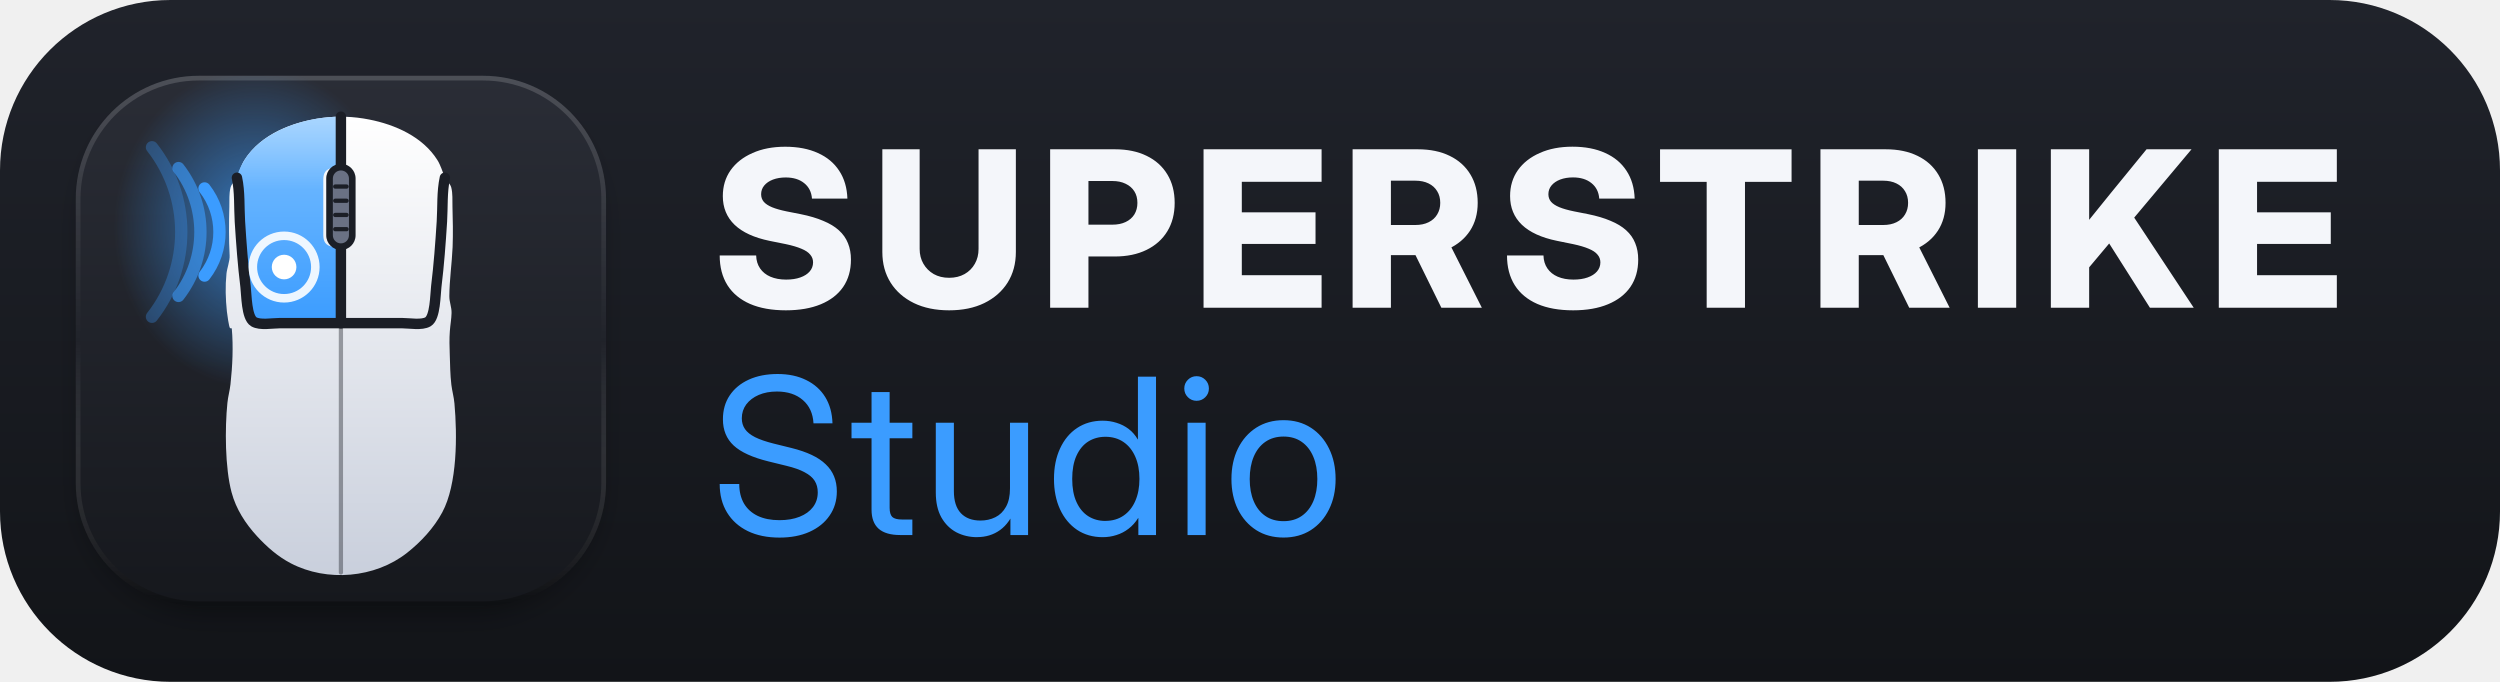
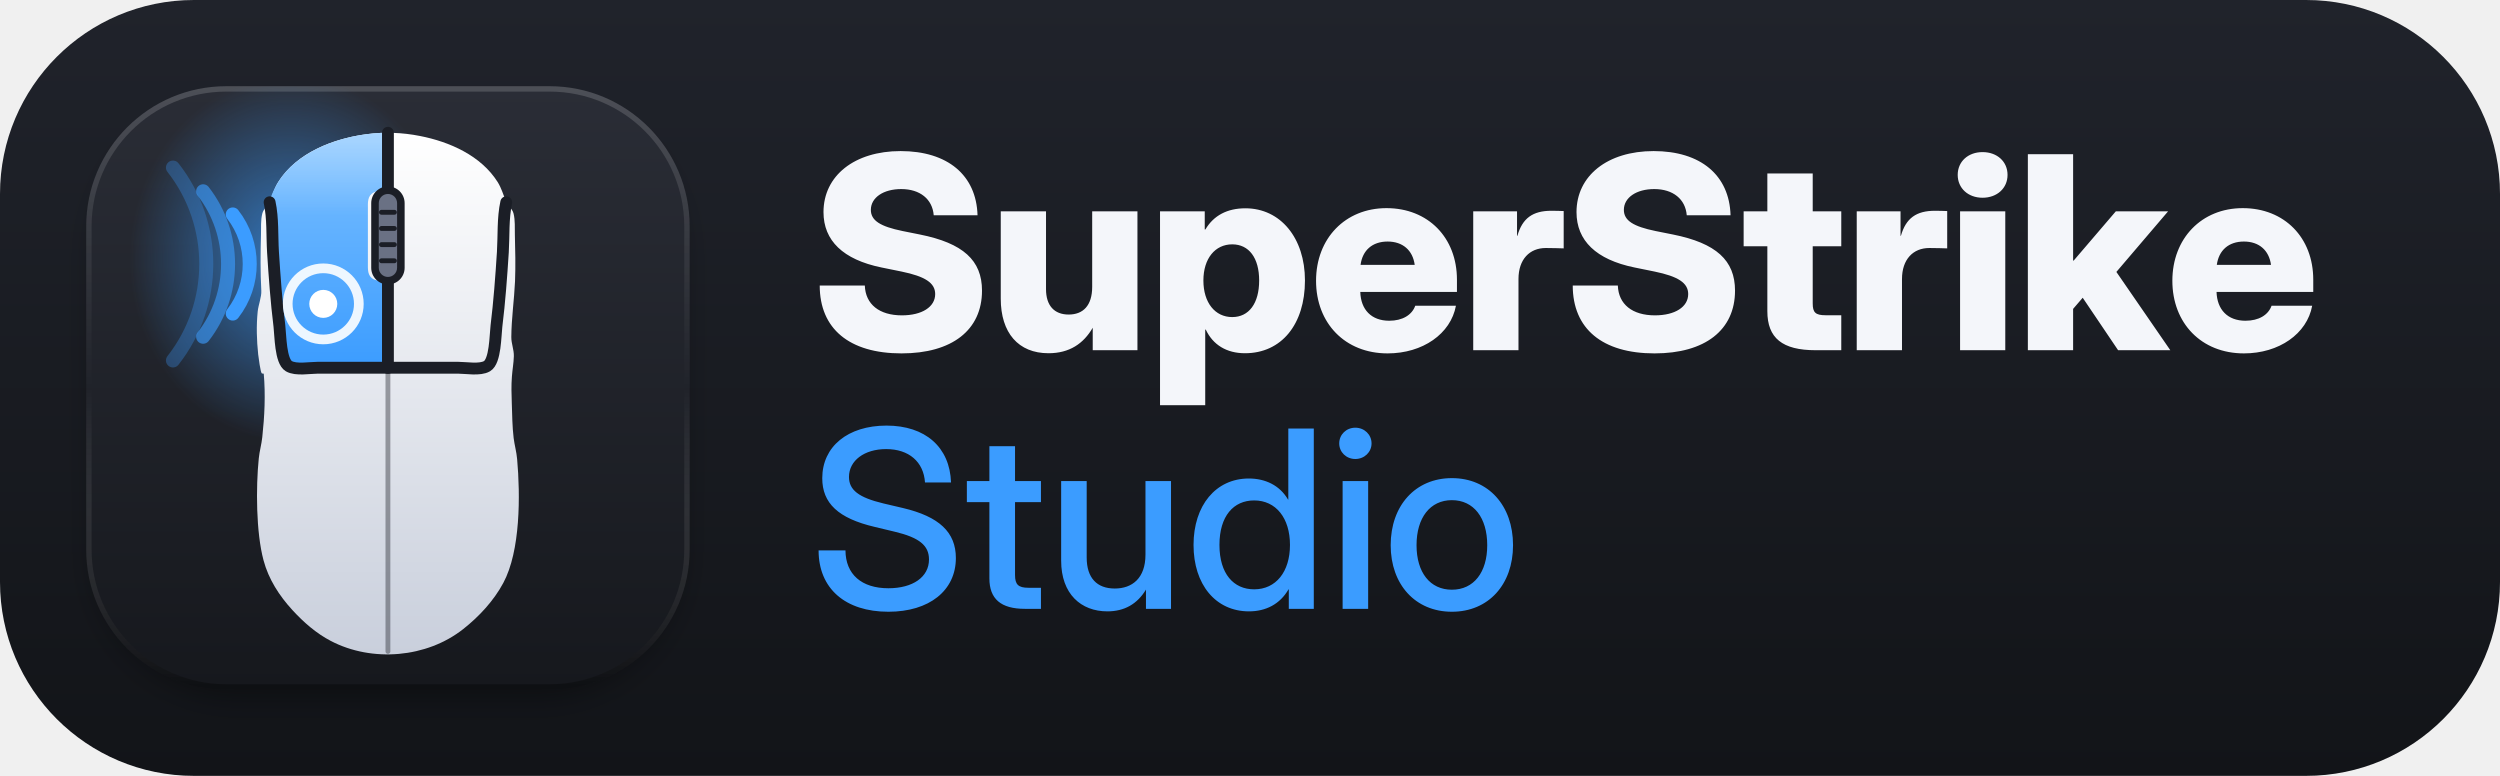
- <svg xmlns="http://www.w3.org/2000/svg" viewBox="0 0 528 144" width="528" height="144">
+ <svg xmlns="http://www.w3.org/2000/svg" viewBox="0 0 464 144" width="464" height="144">
  <defs>
    <linearGradient id="base" x1="0" y1="0" x2="0" y2="1">
      <stop offset="0" stop-color="#2a2d36" />
      <stop offset="1" stop-color="#16181d" />
    </linearGradient>
    <linearGradient id="rim" x1="0" y1="0" x2="0" y2="1">
      <stop offset="0" stop-color="#fff" stop-opacity=".16" />
      <stop offset=".5" stop-color="#fff" stop-opacity="0" />
      <stop offset="1" stop-color="#000" stop-opacity=".35" />
    </linearGradient>
    <filter id="sh" x="-20%" y="-20%" width="140%" height="150%">
      <feGaussianBlur stdDeviation="3" />
    </filter>
    <linearGradient id="acc" x1="0" y1="0" x2="0" y2="1">
      <stop offset="0" stop-color="#7cc0ff" />
      <stop offset="1" stop-color="#3b9cff" />
    </linearGradient>
    <linearGradient id="body" x1="0" y1="0" x2="0" y2="1">
      <stop offset="0" stop-color="#ffffff" />
      <stop offset="1" stop-color="#c9cfdc" />
    </linearGradient>
    <linearGradient id="hi" x1="0" y1="0" x2="0" y2="1">
      <stop offset="0" stop-color="#fff" stop-opacity=".35" />
      <stop offset=".35" stop-color="#fff" stop-opacity="0" />
    </linearGradient>
    <radialGradient id="glow" cx=".5" cy=".5" r=".5">
      <stop offset="0" stop-color="#3b9cff" stop-opacity=".7" />
      <stop offset="1" stop-color="#3b9cff" stop-opacity="0" />
    </radialGradient>
    <clipPath id="cl">
      <rect x="8" y="8" width="112" height="112" rx="26" />
    </clipPath>
    <linearGradient id="plate" x1="0" y1="0" x2="0" y2="1">
      <stop offset="0" stop-color="#20232b" />
      <stop offset="1" stop-color="#121418" />
    </linearGradient>
  </defs>
-   <rect width="528" height="144" rx="36" fill="url(#plate)" />
+   <rect width="464" height="144" rx="36" fill="url(#plate)" />
  <g transform="translate(8 8)">
    <rect x="10" y="13" width="108" height="108" rx="26" fill="#000" opacity=".4" filter="url(#sh)" />
    <rect x="8" y="8" width="112" height="112" rx="26" fill="url(#base)" />
    <rect x="8.5" y="8.5" width="111" height="111" rx="25.5" fill="none" stroke="url(#rim)" />
    <g clip-path="url(#cl)">
      <ellipse cx="46" cy="40" rx="30" ry="34" fill="url(#glow)" />
      <path d="M35.2 31.8A15 15 0 0 1 35.2 50.2" fill="none" stroke="#3b9cff" stroke-width="2.6" stroke-linecap="round" opacity="1" />
      <path d="M29.7 27.5A22 22 0 0 1 29.7 54.5" fill="none" stroke="#3b9cff" stroke-width="2.6" stroke-linecap="round" opacity="0.62" />
      <path d="M24.1 23.1A29 29 0 0 1 24.1 58.9" fill="none" stroke="#3b9cff" stroke-width="2.6" stroke-linecap="round" opacity="0.3" />
    </g>
    <g transform="translate(38.50 15.40) scale(0.1)">
      <path d="M24.5 459.5C28 497.9 26 539.1 21.8 577.4C20.4 590.6 16.6 603.5 15.3 616.8C9.8 670.6 10.2 754 24.1 805.9C33.5 841.1 53.3 871.7 77.8 898.4C98.5 920.9 121.9 941.5 149.2 955.7C225.7 995.6 327.1 987 394.8 933.5C424.2 910.3 451.4 881 469.1 848C501.1 788.6 500.8 684.9 494.8 618.2C493.7 604.9 489.9 592 488.3 578.8C485.8 557.7 485.6 536 484.9 514.9C484.3 498.3 483.8 481.4 485.1 464.9C486 452.2 488.4 439.7 488.7 427.1C489 414.7 483.9 403.8 484 391.6C484.2 357.1 489.4 322.4 490.9 287.9C492 259.1 491.4 230.6 490.6 201.9C490.2 188.6 491.4 175.1 488.1 162.1C485.7 152.9 477.6 148.6 474.3 140.4C469.2 127.9 465.9 115.5 458.6 103.8C427.6 54.8 369.6 29.2 314.6 18.4C281.9 11.9 248.2 10.6 215.1 15.1C153.6 23.3 86 49.1 51.4 103.8C44.1 115.5 40.8 127.9 35.7 140.4C32.4 148.6 24.3 152.9 21.9 162.1C18.6 175.1 19.8 188.7 19.4 201.9C18.4 236.7 18.2 271.1 20 305.9C20.6 316.9 14.5 332.2 13.3 344.1C10.6 370.6 11.4 397.5 14.2 423.9C14.7 428.3 18.5 457.6 20.9 459C22 459.6 23.3 459.3 24.5 459.5Z" fill="url(#body)" />
      <path d="M251 286.6C243.7 286.6 235.3 287.8 228.6 284.4C216.6 278.2 217.8 265.7 217.8 254L217.8 203.8L217.8 153.6C217.8 141.9 216.6 129.4 228.6 123.2C235.3 119.8 243.7 121 251 121C246.6 85.1 250.9 48.5 246.4 12.5C246.4 12.4 236.5 12.9 228.9 13.6C210.6 15.2 192.3 18.3 174.6 23.1C122.7 37 69.4 65.7 44.8 115.7C41 123.5 36.8 132.7 35.4 141.4C34.8 145.2 37.9 155.2 38.4 159.7C39.7 170.9 40.2 182.3 40.5 193.7C41.9 250 46 306.2 52.5 362.2C55 383.6 53.9 425.1 66.9 441.7C73.3 449.9 86 450.1 95.4 450C104.8 449.9 114.1 448.7 123.5 448.5C142.8 448.1 162.1 448.6 181.3 448.6L233.4 448.8L251 448.8C251.1 394.7 250.9 340.7 251 286.6Z" fill="url(#acc)" />
      <path d="M251 286.6C243.7 286.6 235.3 287.8 228.6 284.4C216.6 278.2 217.8 265.7 217.8 254L217.8 203.8L217.8 153.6C217.8 141.9 216.6 129.4 228.6 123.2C235.3 119.8 243.7 121 251 121C246.6 85.1 250.9 48.5 246.4 12.5C246.4 12.4 236.5 12.9 228.9 13.6C210.6 15.2 192.3 18.3 174.6 23.1C122.7 37 69.4 65.7 44.8 115.7C41 123.5 36.8 132.7 35.4 141.4C34.8 145.2 37.9 155.2 38.4 159.7C39.7 170.9 40.2 182.3 40.5 193.7C41.9 250 46 306.2 52.5 362.2C55 383.6 53.9 425.1 66.9 441.7C73.3 449.9 86 450.1 95.4 450C104.8 449.9 114.1 448.7 123.5 448.5C142.8 448.1 162.1 448.6 181.3 448.6L233.4 448.8L251 448.8C251.1 394.7 250.9 340.7 251 286.6Z" fill="url(#hi)" />
      <g fill="none" stroke="#1b1e26" stroke-width="22" stroke-linecap="round" stroke-linejoin="round">
        <path d="M255 12.4V121M255 287V448.8" />
        <path d="M35.4 141.4C41.9 171.5 39.8 203.2 41.7 234 44.6 279.6 48 325.9 53.6 371.3 55.7 388.6 55.5 436.4 71.1 445.6 84.3 453.4 110.1 448.5 125 448.5H385C399.9 448.5 425.7 453.4 438.9 445.6 454.5 436.4 454.3 388.6 456.4 371.3 462 325.9 465.4 279.6 468.3 234 470.2 203.2 468.1 171.5 474.6 141.4" />
        <path d="M255 450V975" stroke-width="9" opacity=".4" />
      </g>
      <rect x="224" y="112" width="62" height="182" rx="31" fill="#1b1e26" />
      <rect x="238" y="126" width="34" height="154" rx="17" fill="#6a7184" />
      <g stroke="#1b1e26" stroke-width="9" stroke-linecap="round">
        <path d="M243 160H267M243 190H267M243 220H267M243 250H267" />
      </g>
    </g>
    <circle cx="52.00" cy="48.40" r="2.6" fill="#fff" />
    <circle cx="52.00" cy="48.40" r="6.6" fill="none" stroke="#fff" stroke-width="1.8" opacity=".9" />
  </g>
-   <path fill="#f4f6fa" transform="translate(150.5 65)" d="m 15.48,0.54 q -4.45,0 -7.57,-1.35 Q 4.78,-2.18 3.14,-4.76 1.5,-7.37 1.5,-11.05 h 7.7 q 0.04,1.59 0.83,2.74 0.79,1.15 2.18,1.75 1.42,0.61 3.32,0.61 1.73,0 2.99,-0.45 1.28,-0.45 1.98,-1.26 0.72,-0.83 0.72,-1.93 0,-0.94 -0.61,-1.64 -0.58,-0.72 -1.86,-1.24 -1.26,-0.54 -3.28,-0.97 L 12.04,-14.13 Q 7.14,-15.14 4.65,-17.52 2.16,-19.92 2.16,-23.58 q 0,-3.12 1.64,-5.46 1.66,-2.34 4.63,-3.64 2.96,-1.33 6.9,-1.33 4.02,0 6.92,1.33 2.9,1.3 4.49,3.75 1.62,2.45 1.73,5.88 h -7.48 q -0.16,-2.09 -1.66,-3.28 -1.48,-1.19 -3.89,-1.19 -1.5,0 -2.7,0.45 -1.17,0.45 -1.84,1.26 -0.65,0.79 -0.65,1.84 0,0.92 0.56,1.59 0.56,0.65 1.75,1.15 1.19,0.49 3.1,0.88 l 2.94,0.58 q 2.79,0.56 4.78,1.42 2.02,0.83 3.3,2 1.3,1.17 1.91,2.72 0.63,1.53 0.63,3.46 0,3.37 -1.64,5.77 -1.64,2.38 -4.72,3.66 -3.08,1.28 -7.39,1.28 z m 34.47,0 q -4.27,0 -7.43,-1.53 -3.17,-1.55 -4.92,-4.31 -1.75,-2.79 -1.75,-6.47 v -21.7 h 7.88 v 21.05 q 0,1.75 0.79,3.12 0.79,1.37 2.18,2.18 1.39,0.79 3.26,0.79 1.86,0 3.26,-0.79 1.39,-0.79 2.16,-2.16 0.79,-1.37 0.79,-3.14 v -21.05 h 7.88 v 21.7 q 0,3.68 -1.75,6.47 -1.75,2.76 -4.92,4.31 -3.14,1.53 -7.41,1.53 z M 71.29,0 v -33.47 h 13.7 q 3.86,0 6.69,1.39 2.83,1.37 4.36,3.91 1.55,2.54 1.55,6.02 0,3.46 -1.55,6 -1.55,2.54 -4.4,3.93 -2.83,1.39 -6.69,1.39 h -9.07 v -6.72 h 8.56 q 1.62,0 2.79,-0.56 1.19,-0.56 1.84,-1.59 0.65,-1.06 0.65,-2.45 0,-1.44 -0.65,-2.45 -0.65,-1.03 -1.84,-1.59 -1.17,-0.58 -2.79,-0.58 H 79.38 V 0 Z m 32.4,0 v -33.47 h 24.93 v 6.87 h -16.85 v 6.45 h 15.57 v 6.67 h -15.57 v 6.6 h 16.85 V 0 Z m 31.48,0 v -33.47 h 13.79 q 3.89,0 6.72,1.39 2.83,1.37 4.36,3.91 1.55,2.54 1.55,6.02 0,3.39 -1.62,5.88 -1.62,2.47 -4.54,3.82 -2.92,1.33 -6.92,1.33 h -8.42 v -6.36 h 8.33 q 1.62,0 2.79,-0.58 1.19,-0.58 1.82,-1.64 0.65,-1.06 0.65,-2.45 0,-1.44 -0.65,-2.47 -0.63,-1.06 -1.82,-1.64 -1.17,-0.58 -2.81,-0.58 h -5.14 V 0 Z m 18.75,0 -7.46,-15.16 h 8.36 L 162.47,0 Z M 181.75,0.54 q -4.45,0 -7.57,-1.35 -3.12,-1.37 -4.76,-3.95 -1.64,-2.61 -1.64,-6.29 h 7.7 q 0.04,1.59 0.83,2.74 0.79,1.15 2.18,1.75 1.42,0.61 3.32,0.61 1.73,0 2.99,-0.45 1.28,-0.45 1.98,-1.26 0.72,-0.83 0.72,-1.93 0,-0.94 -0.61,-1.64 -0.58,-0.72 -1.86,-1.24 -1.26,-0.54 -3.28,-0.97 l -3.44,-0.7 q -4.9,-1.01 -7.39,-3.39 -2.49,-2.4 -2.49,-6.06 0,-3.12 1.64,-5.46 1.66,-2.34 4.63,-3.64 2.96,-1.33 6.9,-1.33 4.02,0 6.92,1.33 2.9,1.3 4.49,3.75 1.62,2.45 1.73,5.88 h -7.48 q -0.16,-2.09 -1.66,-3.28 -1.48,-1.19 -3.89,-1.19 -1.5,0 -2.7,0.45 -1.17,0.45 -1.84,1.26 -0.65,0.79 -0.65,1.84 0,0.92 0.56,1.59 0.56,0.65 1.75,1.15 1.19,0.49 3.1,0.88 l 2.94,0.58 q 2.79,0.56 4.78,1.42 2.02,0.83 3.3,2 1.3,1.17 1.91,2.72 0.63,1.53 0.63,3.46 0,3.37 -1.64,5.77 -1.64,2.38 -4.72,3.66 Q 186.06,0.54 181.75,0.54 Z M 200.1,-26.59 v -6.87 h 27.78 v 6.87 h -9.84 V 0 h -8.09 V -26.59 Z M 233.98,0 v -33.47 h 13.79 q 3.89,0 6.72,1.39 2.83,1.37 4.36,3.91 1.55,2.54 1.55,6.02 0,3.39 -1.62,5.88 -1.62,2.47 -4.54,3.82 -2.92,1.33 -6.92,1.33 h -8.42 v -6.36 h 8.33 q 1.62,0 2.79,-0.58 1.19,-0.58 1.82,-1.64 0.65,-1.06 0.65,-2.45 0,-1.44 -0.65,-2.47 -0.63,-1.06 -1.82,-1.64 -1.17,-0.58 -2.81,-0.58 h -5.14 V 0 Z m 18.75,0 -7.46,-15.16 h 8.36 L 261.27,0 Z m 22.59,-33.47 V 0 h -8.09 v -33.47 z m 13.22,27.54 v -9.91 q 1.12,-1.42 2.27,-2.83 1.15,-1.42 2.27,-2.81 1.15,-1.42 2.29,-2.83 l 7.48,-9.16 h 9.5 l -14.06,16.76 h -0.7 z M 282.64,0 v -33.47 h 8.09 v 8.27 9.03 3.82 V 0 Z m 20.93,0 -9.1,-14.35 4.85,-6.09 L 312.82,0 Z m 14.54,0 v -33.47 h 24.93 v 6.87 h -16.85 v 6.45 h 15.57 v 6.67 h -15.57 v 6.6 h 16.85 V 0 Z" />
-   <path fill="#3b9cff" transform="translate(150.25 113)" d="m 14.38,0.54 q -3.86,0 -6.69,-1.37 Q 4.85,-2.22 3.3,-4.76 1.75,-7.3 1.75,-10.78 h 4.13 q 0,2.38 0.99,4.11 1.01,1.71 2.92,2.63 1.91,0.9 4.58,0.9 2.45,0 4.25,-0.72 1.82,-0.72 2.83,-2.04 1.01,-1.33 1.01,-3.12 0,-1.39 -0.65,-2.43 -0.65,-1.03 -2.11,-1.8 -1.44,-0.79 -3.86,-1.37 l -3.75,-0.92 q -5.12,-1.26 -7.39,-3.37 -2.27,-2.11 -2.27,-5.53 0,-2.9 1.42,-5.03 1.44,-2.16 4.04,-3.35 2.61,-1.19 6.09,-1.19 3.48,0 6.04,1.28 2.58,1.26 4.02,3.59 1.44,2.34 1.53,5.55 H 21.56 q -0.18,-3.14 -2.25,-4.92 -2.07,-1.8 -5.48,-1.8 -2.16,0 -3.84,0.72 -1.66,0.72 -2.63,2 -0.94,1.28 -0.94,2.94 0,1.3 0.67,2.27 0.67,0.97 2.13,1.71 1.48,0.74 3.91,1.35 l 3.8,0.94 q 2.45,0.61 4.25,1.46 1.8,0.85 2.96,1.98 1.19,1.12 1.77,2.56 0.58,1.42 0.58,3.17 0,2.9 -1.53,5.1 -1.5,2.2 -4.25,3.44 Q 18.01,0.54 14.38,0.54 Z M 42.44,-23.72 v 3.28 H 29.59 v -3.28 z m -8.62,-6.47 h 3.82 V -5.75 q 0,1.37 0.56,1.93 0.58,0.54 2.04,0.54 0.52,0 1.1,0 0.61,0 1.1,0 V 0 Q 41.86,0 41.16,0 40.46,0 39.88,0 36.83,0 35.32,-1.33 33.82,-2.67 33.82,-5.35 Z M 56.11,0.45 q -2.38,0 -4.38,-1.03 Q 49.75,-1.64 48.56,-3.73 47.39,-5.84 47.39,-8.98 V -23.72 h 3.82 v 14.46 q 0,3.08 1.48,4.65 1.48,1.55 4.13,1.55 1.73,0 3.14,-0.7 1.42,-0.7 2.25,-2.2 0.85,-1.5 0.85,-3.89 V -23.72 h 3.82 V 0 h -3.73 v -5.75 h 1.08 q -1.17,3.19 -3.26,4.69 -2.07,1.5 -4.87,1.5 z m 26.52,0 q -3.08,0 -5.41,-1.55 -2.31,-1.57 -3.59,-4.33 -1.28,-2.79 -1.28,-6.42 0,-3.66 1.28,-6.42 1.28,-2.79 3.59,-4.33 2.34,-1.55 5.41,-1.55 1.55,0 2.94,0.45 1.42,0.43 2.56,1.3 1.15,0.88 1.91,2.2 h 0.04 v -13.25 h 3.82 V 0 h -3.73 v -3.59 h -0.04 Q 89.27,-2.22 88.1,-1.33 86.94,-0.43 85.54,0 84.17,0.45 82.62,0.45 Z m 0.58,-3.44 q 2.2,0 3.82,-1.1 1.62,-1.1 2.49,-3.1 0.88,-2 0.88,-4.67 0,-2.7 -0.88,-4.69 -0.88,-2 -2.49,-3.1 -1.62,-1.1 -3.82,-1.1 -2.04,0 -3.64,1.01 -1.57,1.01 -2.47,2.99 -0.9,1.98 -0.9,4.9 0,2.9 0.9,4.87 0.9,1.98 2.47,2.99 1.59,1.01 3.64,1.01 z M 100.56,0 v -23.72 h 3.82 V 0 Z m 1.91,-28.35 q -1.08,0 -1.84,-0.76 -0.76,-0.76 -0.76,-1.84 0,-1.08 0.76,-1.84 0.76,-0.76 1.84,-0.76 1.08,0 1.84,0.76 0.76,0.76 0.76,1.84 0,1.08 -0.76,1.84 -0.76,0.76 -1.84,0.76 z m 18.36,28.88 q -3.28,0 -5.77,-1.57 -2.47,-1.59 -3.86,-4.38 -1.37,-2.79 -1.37,-6.4 0,-3.64 1.37,-6.45 1.39,-2.81 3.86,-4.4 2.49,-1.59 5.77,-1.59 3.3,0 5.77,1.59 2.47,1.59 3.84,4.4 1.39,2.81 1.39,6.45 0,3.62 -1.39,6.4 -1.37,2.79 -3.84,4.38 -2.47,1.57 -5.77,1.57 z m 0,-3.46 q 2.25,0 3.84,-1.1 1.59,-1.1 2.45,-3.1 0.85,-2.02 0.85,-4.69 0,-2.72 -0.85,-4.72 -0.85,-2.02 -2.45,-3.14 -1.59,-1.12 -3.84,-1.12 -2.22,0 -3.84,1.12 -1.59,1.1 -2.45,3.12 -0.85,2.02 -0.85,4.74 0,2.7 0.85,4.69 0.85,2 2.45,3.1 1.59,1.1 3.84,1.1 z" />
+   <path fill="#f4f6fa" transform="translate(150.5 65)" d="M16.82 0.59C26.2 0.59 31.76 -3.74 31.76 -11.06C31.76 -16.67 28.27 -19.87 20.21 -21.48L17.02 -22.12C12.87 -22.97 11.13 -24.07 11.13 -26.05C11.13 -28.32 13.45 -29.91 16.77 -29.91C20.24 -29.91 22.56 -28.05 22.8 -25.05H30.93C30.71 -32.5 25.37 -36.96 16.65 -36.96C8.11 -36.96 2.34 -32.4 2.34 -25.63C2.34 -20.34 5.98 -16.82 13.09 -15.36L16.82 -14.6C21.19 -13.7 23.07 -12.5 23.07 -10.42C23.07 -8.03 20.61 -6.47 16.89 -6.47C12.7 -6.47 10.13 -8.52 10.01 -12.01H1.64C1.64 -3.98 7.13 0.59 16.82 0.59ZM44.1 0.56C47.99 0.56 50.6 -1.22 52.31 -4.17V0H60.61V-25.78H52.21V-11.77C52.21 -8.25 50.5 -6.62 47.84 -6.62C45.18 -6.62 43.64 -8.28 43.64 -11.33V-25.78H35.24V-9.57C35.24 -3.22 38.51 0.56 44.1 0.56ZM64.8 10.21H73.19V-3.83H73.29C74.63 -0.98 77.17 0.56 80.57 0.56C87.33 0.56 91.7 -4.79 91.7 -12.94C91.7 -20.83 87.16 -26.34 80.64 -26.34C77.3 -26.34 74.76 -25.02 73.22 -22.41H73.1V-25.78H64.8ZM78.2 -6.15C75.03 -6.15 72.85 -8.81 72.85 -12.94C72.85 -17.02 75.03 -19.65 78.2 -19.65C81.3 -19.65 83.2 -17.14 83.2 -12.94C83.2 -8.69 81.3 -6.15 78.2 -6.15ZM107.04 0.59C113.56 0.59 118.76 -3.05 119.72 -8.25H112.17C111.56 -6.54 109.8 -5.47 107.34 -5.47C104.02 -5.47 102.06 -7.54 101.97 -10.82H119.91V-13.09C119.91 -20.9 114.56 -26.37 106.83 -26.37C99.18 -26.37 93.76 -20.75 93.76 -12.89C93.76 -5.03 99.13 0.59 107.04 0.59ZM102.02 -15.84C102.38 -18.55 104.21 -20.17 107.04 -20.17C109.85 -20.17 111.71 -18.55 112.07 -15.84ZM122.93 0H131.33V-13.21C131.33 -16.87 133.4 -18.97 136.4 -18.97C137.62 -18.97 139.11 -18.92 139.72 -18.9V-25.83C139.04 -25.85 138.33 -25.88 137.43 -25.88C133.99 -25.88 132.06 -24.51 131.13 -21.24H131.06V-25.78H122.93ZM156.58 0.59C165.96 0.59 171.52 -3.74 171.52 -11.06C171.52 -16.67 168.03 -19.87 159.98 -21.48L156.78 -22.12C152.63 -22.97 150.89 -24.07 150.89 -26.05C150.89 -28.32 153.21 -29.91 156.53 -29.91C160 -29.91 162.32 -28.05 162.56 -25.05H170.69C170.47 -32.5 165.13 -36.96 156.41 -36.96C147.87 -36.96 142.1 -32.4 142.1 -25.63C142.1 -20.34 145.74 -16.82 152.85 -15.36L156.58 -14.6C160.95 -13.7 162.83 -12.5 162.83 -10.42C162.83 -8.03 160.37 -6.47 156.66 -6.47C152.46 -6.47 149.89 -8.52 149.77 -12.01H141.4C141.4 -3.98 146.89 0.59 156.58 0.59ZM191.24 -25.78H185.94V-32.81H177.52V-25.78H173.12V-19.29H177.52V-7.25C177.52 -2.25 180.3 0 186.48 0H191.24V-6.49H188.33C186.45 -6.49 185.94 -7.01 185.94 -8.67V-19.29H191.24ZM194.11 0H202.51V-13.21C202.51 -16.87 204.58 -18.97 207.58 -18.97C208.8 -18.97 210.29 -18.92 210.9 -18.9V-25.83C210.22 -25.85 209.51 -25.88 208.61 -25.88C205.17 -25.88 203.24 -24.51 202.31 -21.24H202.24V-25.78H194.11ZM213.29 0H221.68V-25.78H213.29ZM217.46 -28.3C220.17 -28.3 222.1 -30.08 222.1 -32.54C222.1 -35.01 220.17 -36.77 217.46 -36.77C214.77 -36.77 212.85 -35.01 212.85 -32.54C212.85 -30.08 214.77 -28.3 217.46 -28.3ZM225.87 0H234.27V-7.67L236.05 -9.74L242.62 0H252.31L242.3 -14.53L251.9 -25.78H242.2L234.37 -16.63H234.27V-36.38H225.87ZM265.97 0.59C272.49 0.59 277.69 -3.05 278.64 -8.25H271.1C270.49 -6.54 268.73 -5.47 266.26 -5.47C262.94 -5.47 260.99 -7.54 260.89 -10.82H278.84V-13.09C278.84 -20.9 273.49 -26.37 265.75 -26.37C258.11 -26.37 252.69 -20.75 252.69 -12.89C252.69 -5.03 258.06 0.59 265.97 0.59ZM260.94 -15.84C261.31 -18.55 263.14 -20.17 265.97 -20.17C268.78 -20.17 270.63 -18.55 271 -15.84Z" />
+   <path fill="#3b9cff" transform="translate(150.25 113)" d="M14.64 0.54C22.24 0.54 27.16 -3.41 27.16 -9.43C27.16 -14.22 24.06 -17.12 17.34 -18.71L13.72 -19.56C9.12 -20.66 7.32 -22.06 7.32 -24.48C7.32 -27.51 10.17 -29.65 14.22 -29.65C18.44 -29.65 21.18 -27.29 21.43 -23.45H26.26C26.05 -29.99 21.5 -34.01 14.29 -34.01C7.1 -34.01 2.36 -30.12 2.36 -24.24C2.36 -19.61 5.32 -16.8 12.08 -15.21L15.75 -14.33C20.39 -13.23 22.17 -11.75 22.17 -9.16C22.17 -5.91 19.18 -3.82 14.64 -3.82C9.64 -3.82 6.69 -6.42 6.67 -10.85H1.68C1.68 -3.77 6.63 0.54 14.64 0.54ZM42.95 -23.72H38.14V-30.19H33.38V-23.72H29.2V-19.81H33.38V-5.66C33.38 -1.84 35.51 0 39.96 0H42.95V-3.91H40.63C38.75 -3.91 38.14 -4.51 38.14 -6.27V-19.81H42.95ZM55.28 0.47C58.42 0.47 60.82 -0.88 62.44 -3.57V0H67.09V-23.72H62.35V-10.06C62.35 -5.66 59.86 -3.77 56.65 -3.77C53.34 -3.77 51.44 -5.73 51.44 -9.52V-23.72H46.7V-8.94C46.7 -2.74 50.4 0.47 55.28 0.47ZM81.56 0.47C84.66 0.47 87.31 -0.85 88.9 -3.62H88.95V0H93.59V-33.47H88.86V-20.28H88.81C87.28 -22.91 84.61 -24.19 81.53 -24.19C75.4 -24.19 71.27 -19.18 71.27 -11.86C71.27 -4.51 75.38 0.47 81.56 0.47ZM82.52 -3.62C78.7 -3.62 76.08 -6.51 76.08 -11.86C76.08 -17.23 78.7 -20.12 82.52 -20.12C86.56 -20.12 89.17 -16.85 89.17 -11.86C89.17 -6.87 86.56 -3.62 82.52 -3.62ZM98.94 0H103.68V-23.72H98.94ZM101.3 -27.81C102.98 -27.81 104.31 -29.09 104.31 -30.7C104.31 -32.34 102.98 -33.62 101.3 -33.62C99.61 -33.62 98.31 -32.34 98.31 -30.7C98.31 -29.09 99.61 -27.81 101.3 -27.81ZM119.22 0.54C126.01 0.54 130.57 -4.51 130.57 -11.81C130.57 -19.16 126.01 -24.26 119.22 -24.26C112.44 -24.26 107.86 -19.16 107.86 -11.81C107.86 -4.51 112.44 0.54 119.22 0.54ZM119.22 -3.55C115.16 -3.55 112.66 -6.76 112.66 -11.81C112.66 -16.91 115.18 -20.17 119.22 -20.17C123.27 -20.17 125.78 -16.91 125.78 -11.81C125.78 -6.78 123.29 -3.55 119.22 -3.55Z" />
</svg>
